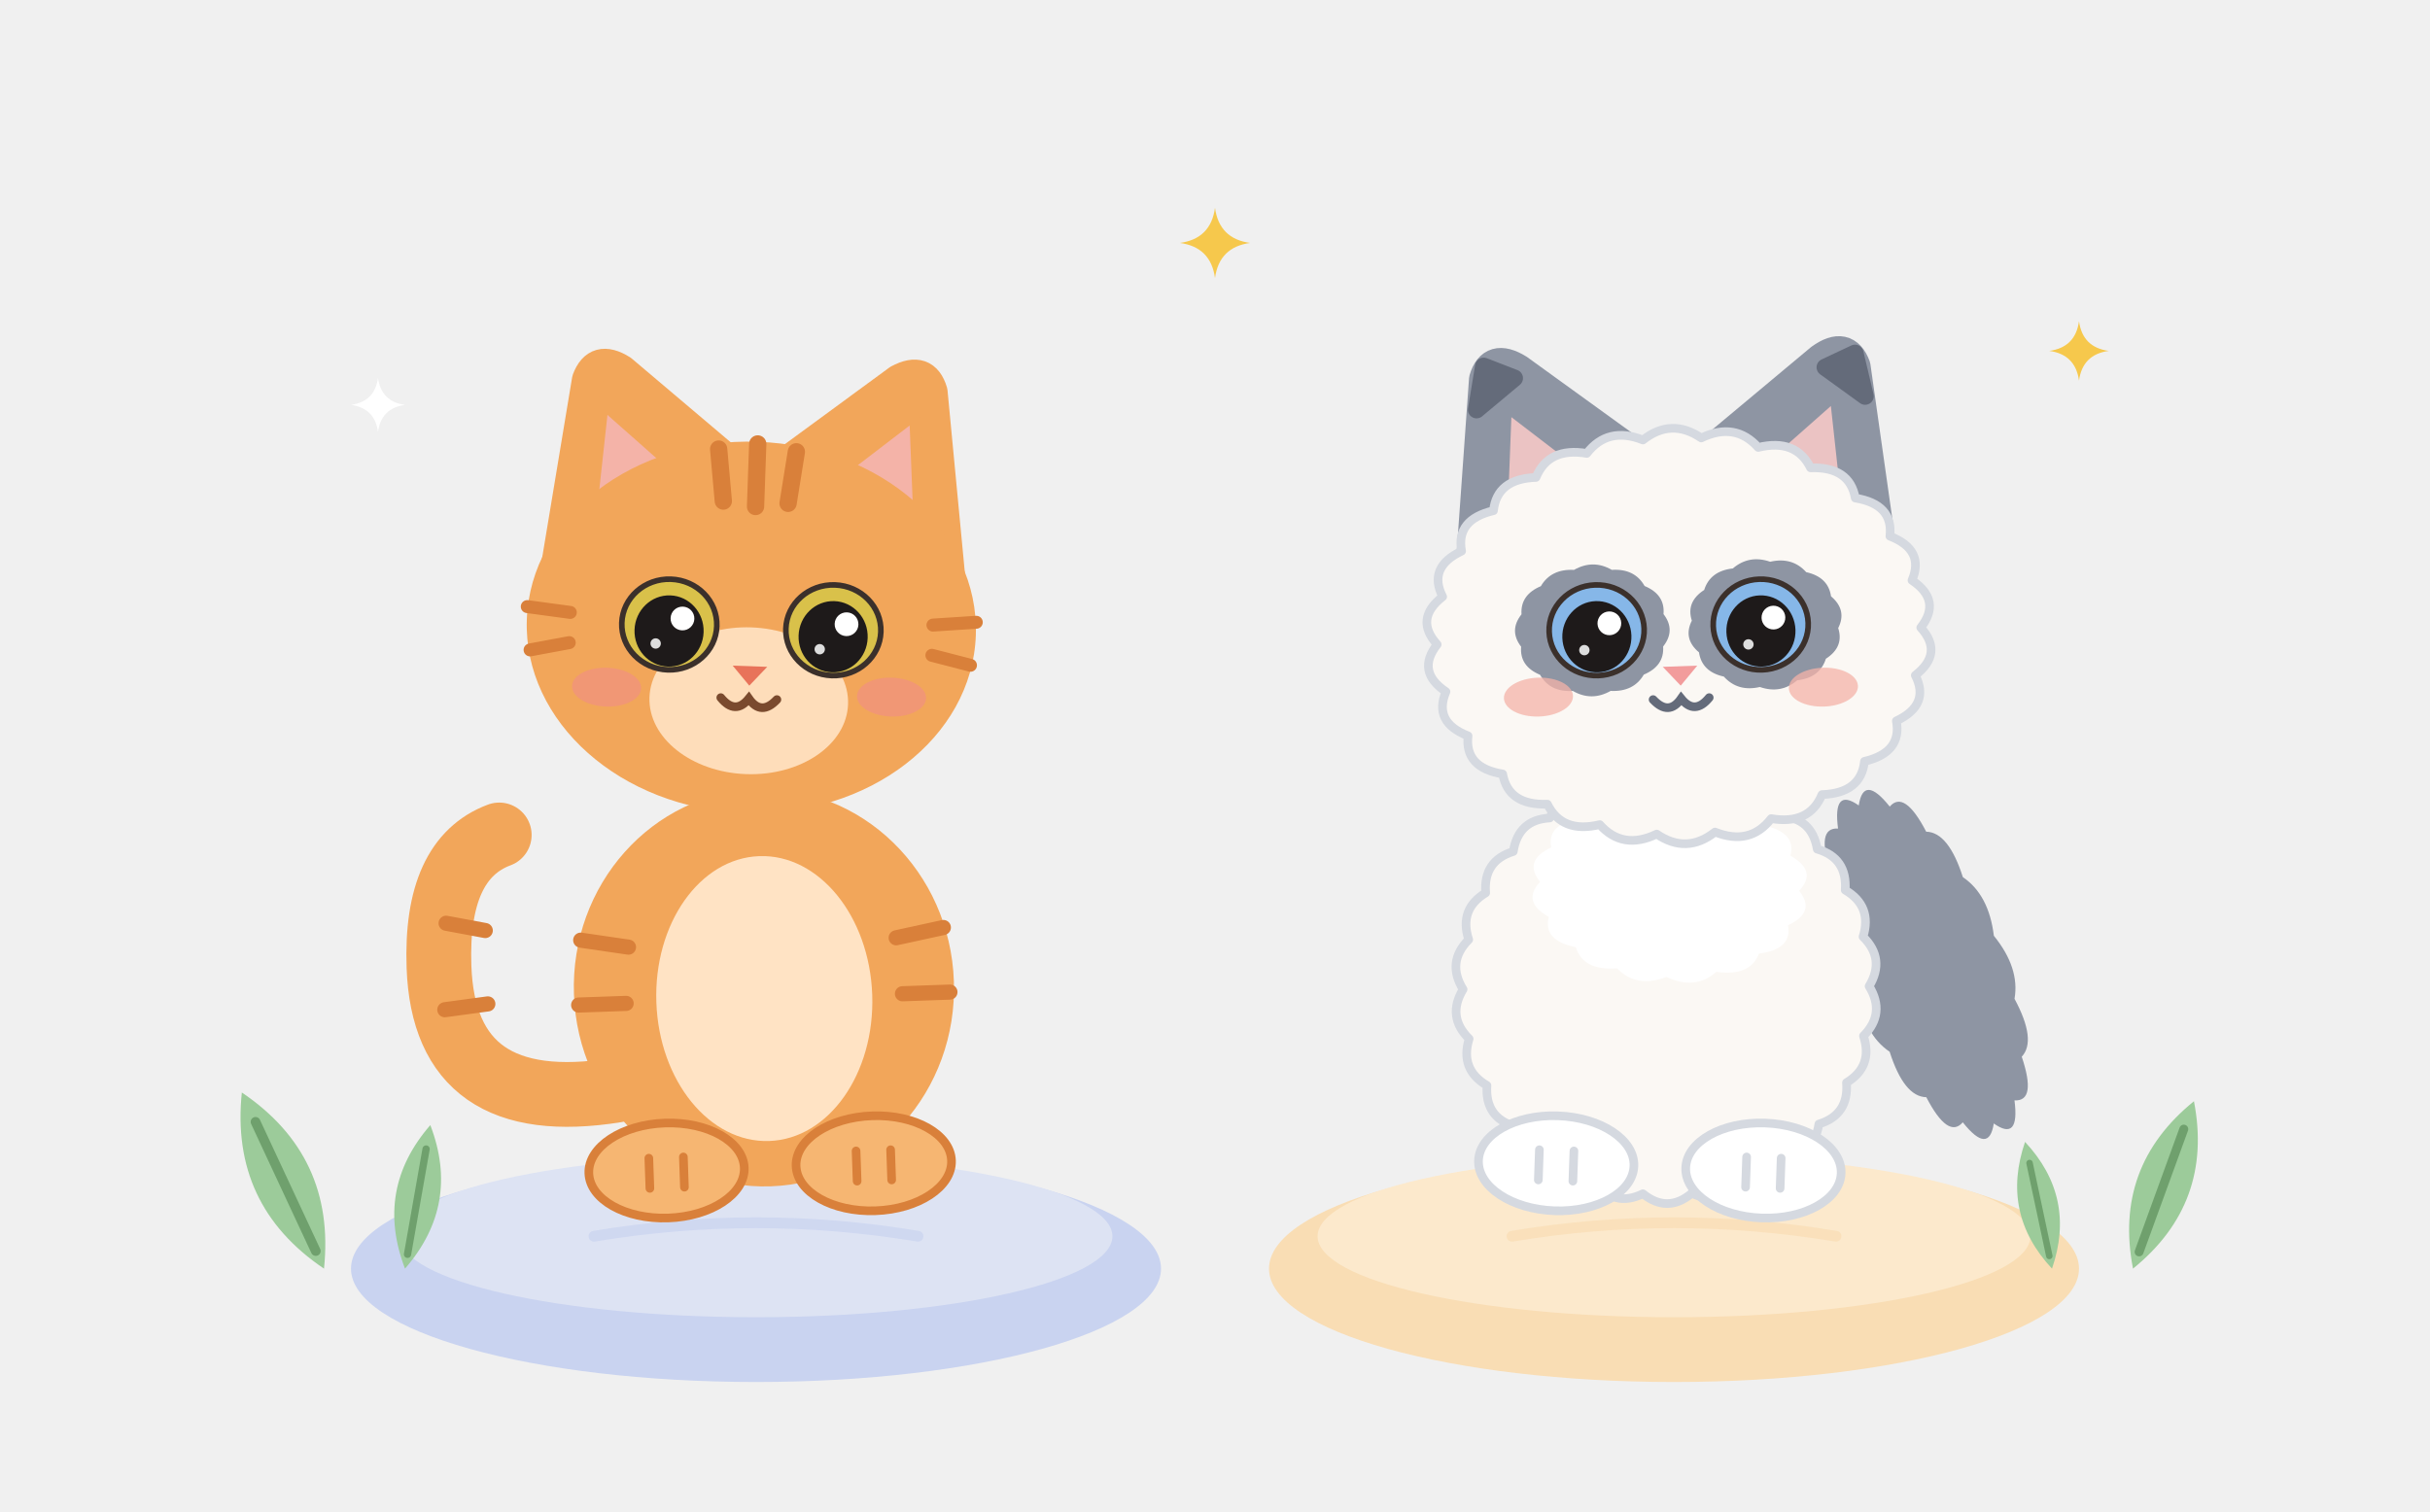
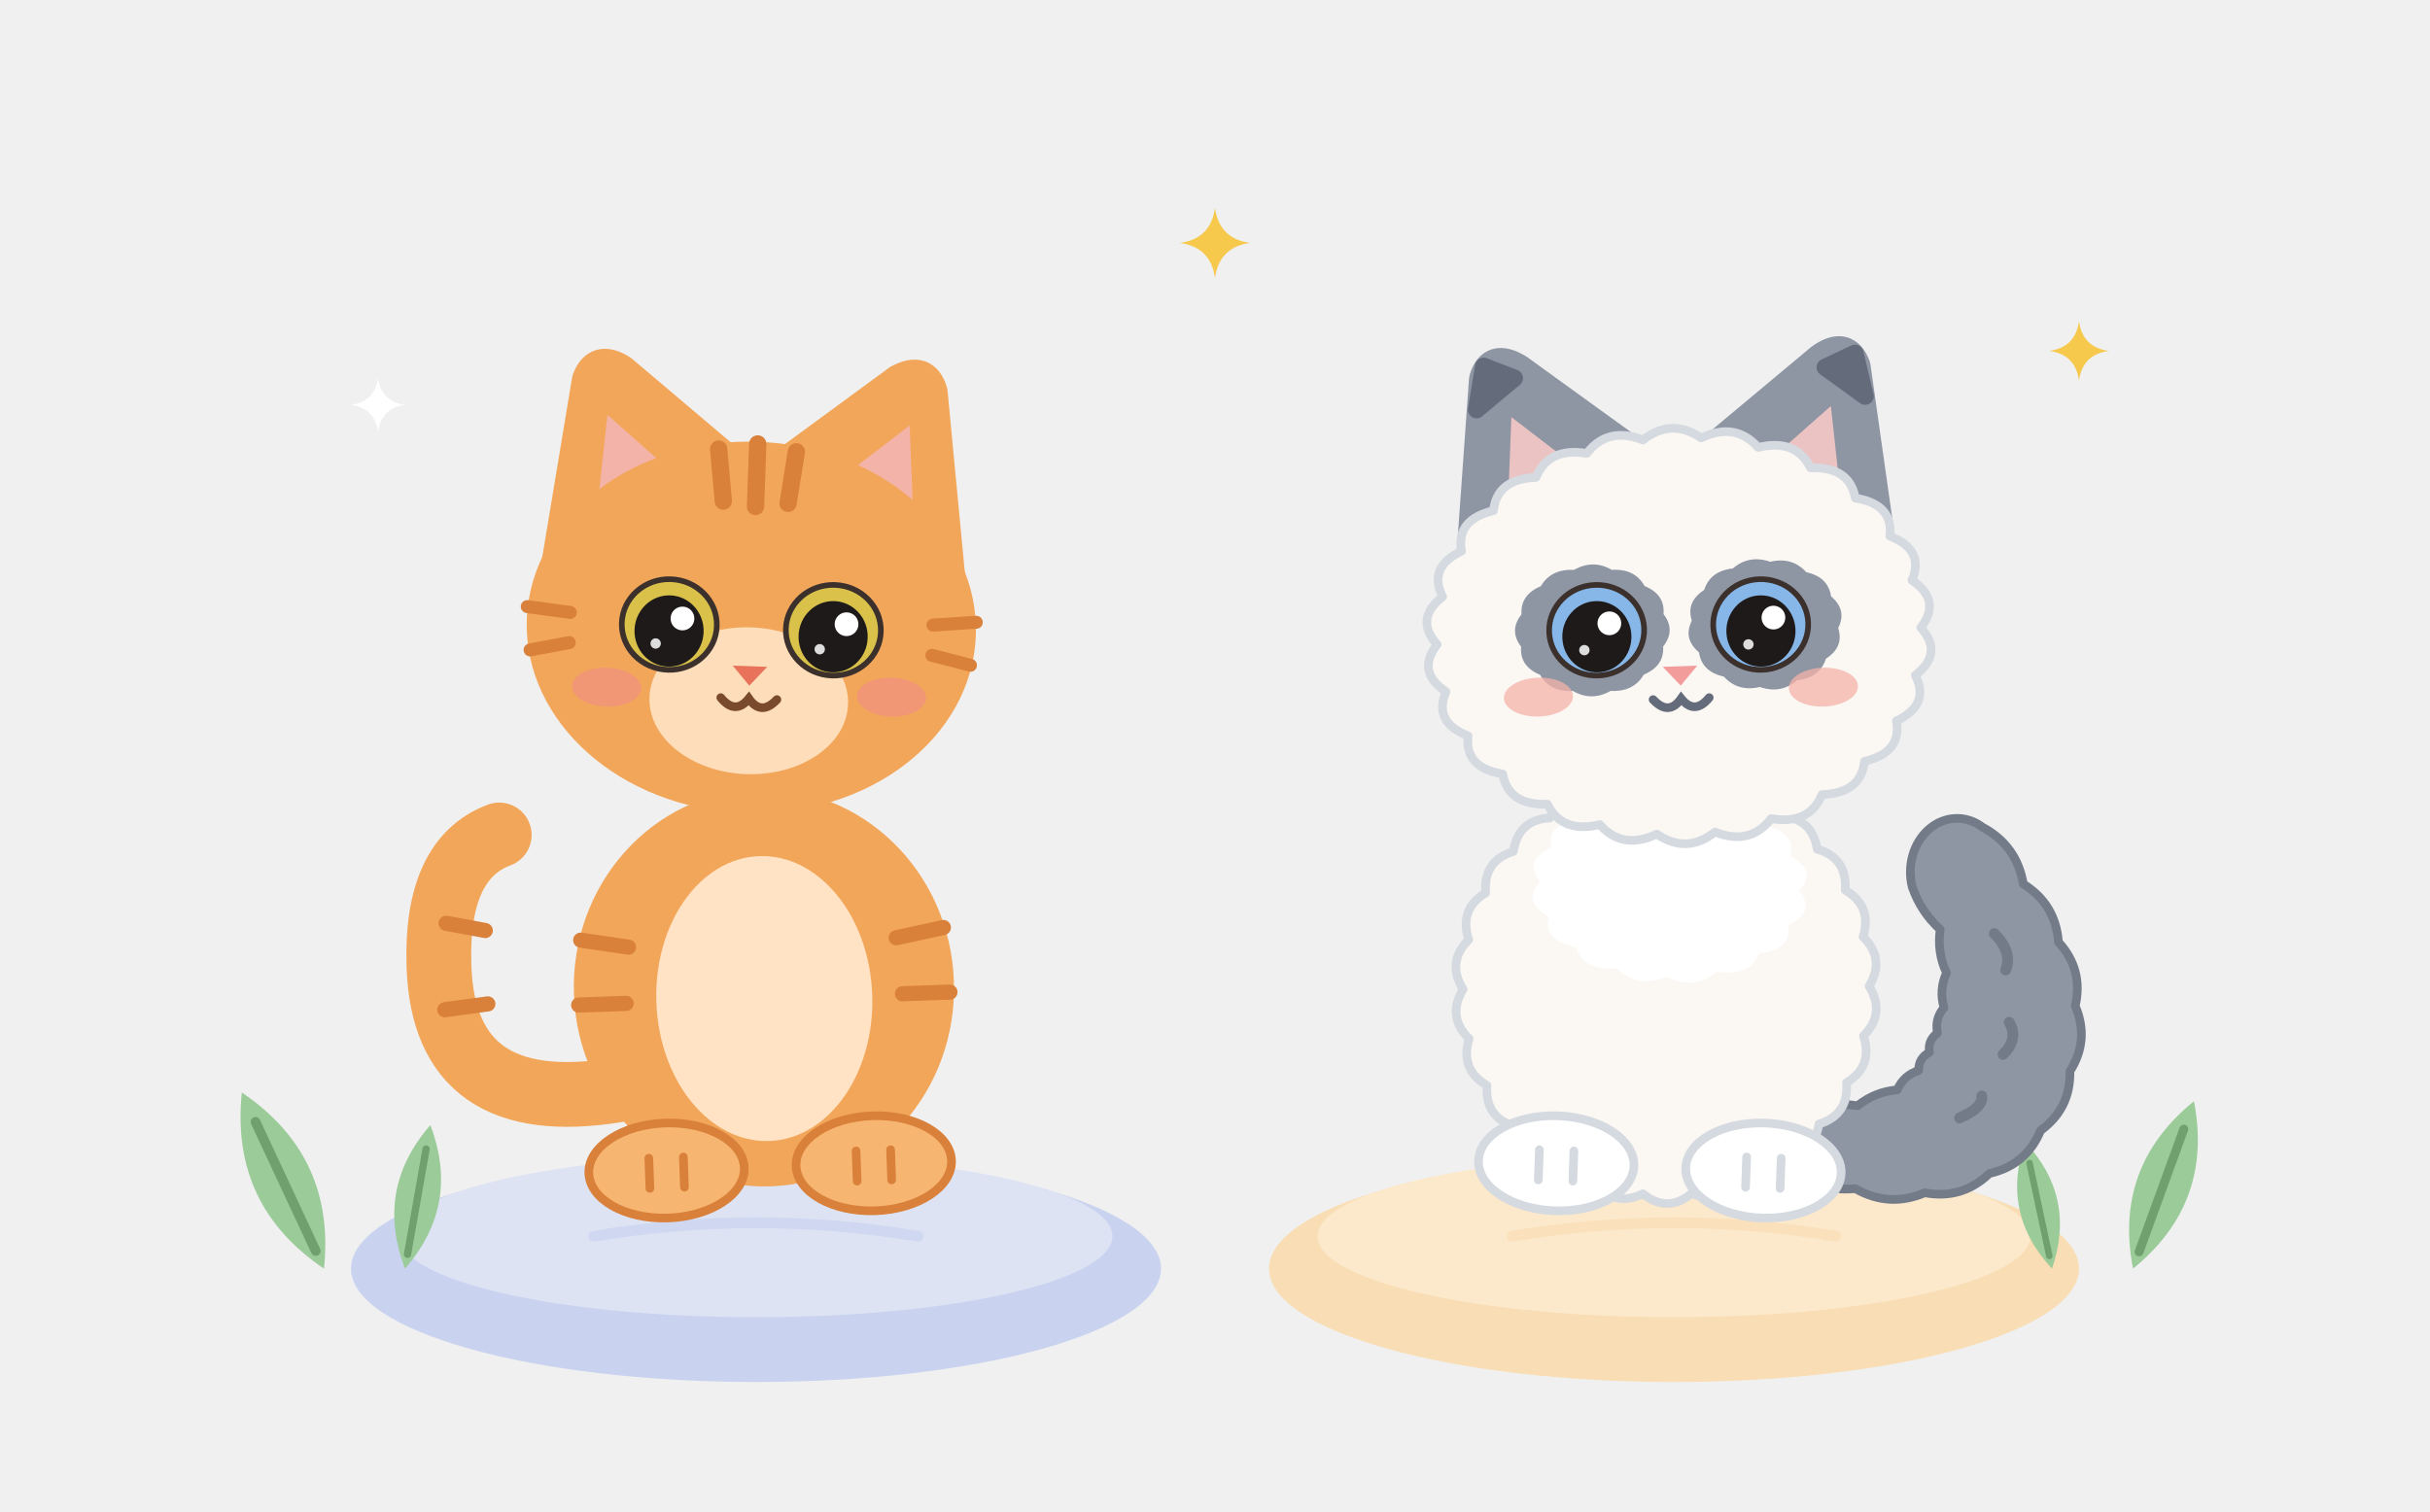
<svg xmlns="http://www.w3.org/2000/svg" width="900" height="560" viewBox="0 0 900 560">
  <ellipse cx="280" cy="470" rx="150" ry="42" fill="#C9D3F0" />
  <ellipse cx="280" cy="458" rx="132" ry="30" fill="#DDE3F3" />
  <path d="M220 458 Q280 448 340 458" fill="none" stroke="#C9D3F0" stroke-width="4" stroke-linecap="round" opacity=".7" />
  <ellipse cx="620" cy="470" rx="150" ry="42" fill="#F9DDB4" />
  <ellipse cx="620" cy="458" rx="132" ry="30" fill="#FCE9CC" />
  <path d="M560 458 Q620 448 680 458" fill="none" stroke="#F9DDB4" stroke-width="4" stroke-linecap="round" opacity=".7" />
  <g transform="translate(120 470) rotate(-25) scale(1.2)">
    <path d="M0 0 Q18 -30 0 -60 Q-18 -30 0 0Z" fill="#9CCB9A" />
    <path d="M0 -6 L0 -50" stroke="#6FA06D" stroke-width="3" stroke-linecap="round" />
  </g>
  <g transform="translate(150 470) rotate(10) scale(0.9)">
    <path d="M0 0 Q18 -30 0 -60 Q-18 -30 0 0Z" fill="#9CCB9A" />
    <path d="M0 -6 L0 -50" stroke="#6FA06D" stroke-width="3" stroke-linecap="round" />
  </g>
  <g transform="translate(790 470) rotate(20) scale(1.1)">
    <path d="M0 0 Q18 -30 0 -60 Q-18 -30 0 0Z" fill="#9CCB9A" />
    <path d="M0 -6 L0 -50" stroke="#6FA06D" stroke-width="3" stroke-linecap="round" />
  </g>
  <g transform="translate(760 470) rotate(-12) scale(0.8)">
    <path d="M0 0 Q18 -30 0 -60 Q-18 -30 0 0Z" fill="#9CCB9A" />
    <path d="M0 -6 L0 -50" stroke="#6FA06D" stroke-width="3" stroke-linecap="round" />
  </g>
  <g transform="translate(280 282) scale(0.8) rotate(-2)">
    <g transform="scale(-1 1)">
      <path d="M70 150 Q150 160 150 90 Q150 40 120 30" fill="none" stroke="#F2A65A" stroke-width="30" stroke-linecap="round" />
      <path d="M146 70 L128 74 M148 110 L128 108" stroke="#D9803A" stroke-width="7" stroke-linecap="round" />
    </g>
    <ellipse cx="0" cy="105" rx="88" ry="92" fill="#F2A65A" />
    <ellipse cx="0" cy="110" rx="50" ry="66" fill="#FFE3C4" />
    <path d="M-84 80 L-62 84 M-86 110 L-64 110 M84 80 L62 84 M86 110 L64 110" stroke="#D9803A" stroke-width="7" stroke-linecap="round" />
    <ellipse cx="-48" cy="188" rx="36" ry="22" fill="#F6B672" stroke="#D9803A" stroke-width="4" />
    <path d="M-56 182 L-56 196 M-40 182 L-40 196" stroke="#D9803A" stroke-width="4" stroke-linecap="round" />
    <ellipse cx="48" cy="188" rx="36" ry="22" fill="#F6B672" stroke="#D9803A" stroke-width="4" />
    <path d="M40 182 L40 196 M56 182 L56 196" stroke="#D9803A" stroke-width="4" stroke-linecap="round" />
    <g transform="translate(0 -62) rotate(4)">
      <g transform="scale(1 1)">
        <path d="M-92 -20 L-80 -112 Q-76 -124 -64 -117 L-12 -76Z" fill="#F2A65A" stroke="#F2A65A" stroke-width="14" stroke-linejoin="round" />
        <path d="M-74 -42 L-70 -96 L-36 -68Z" fill="#F4B3A8" />
      </g>
      <g transform="scale(-1 1)">
        <path d="M-92 -20 L-80 -112 Q-76 -124 -64 -117 L-12 -76Z" fill="#F2A65A" stroke="#F2A65A" stroke-width="14" stroke-linejoin="round" />
        <path d="M-74 -42 L-70 -96 L-36 -68Z" fill="#F4B3A8" />
      </g>
      <ellipse cx="0" cy="0" rx="104" ry="86" fill="#F2A65A" />
      <ellipse cx="0" cy="34" rx="46" ry="34" fill="#FFE3C4" opacity=".9" />
      <g stroke="#D9803A" stroke-width="8" stroke-linecap="round">
        <line x1="-18" y1="-82" x2="-15" y2="-58" />
        <line x1="0" y1="-85" x2="0" y2="-56" />
        <line x1="18" y1="-82" x2="15" y2="-58" />
      </g>
      <path d="M-104 -6 L-84 -4 M-102 14 L-84 10 M104 -6 L84 -4 M102 14 L84 10" stroke="#D9803A" stroke-width="6" stroke-linecap="round" />
      <ellipse cx="-38" cy="0" rx="22" ry="21" fill="#D9C14A" stroke="#3B302B" stroke-width="2.6" />
      <ellipse cx="-38" cy="3" rx="16" ry="16.5" fill="#1E1A1A" />
      <circle cx="-32" cy="-3" r="5.5" fill="#fff" />
      <circle cx="-44" cy="9" r="2.4" fill="#fff" opacity=".85" />
      <ellipse cx="38" cy="0" rx="22" ry="21" fill="#D9C14A" stroke="#3B302B" stroke-width="2.6" />
      <ellipse cx="38" cy="3" rx="16" ry="16.5" fill="#1E1A1A" />
      <circle cx="44" cy="-3" r="5.5" fill="#fff" />
      <circle cx="32" cy="9" r="2.4" fill="#fff" opacity=".85" />
      <ellipse cx="-66" cy="30" rx="16.0" ry="9.0" fill="#F08A8A" opacity=".55" />
      <ellipse cx="66" cy="30" rx="16.0" ry="9.0" fill="#F08A8A" opacity=".55" />
      <path d="M-8 18 L8 18 L0 27Z" fill="#E8735A" />
      <path d="M-13 33 Q-6 41 0 33 Q6 41 13 33" fill="none" stroke="#7A4A2E" stroke-width="4" stroke-linecap="round" />
    </g>
  </g>
  <g transform="translate(620 282) scale(0.8) rotate(2)">
    <g transform="scale(1 1)">
-       <g transform="translate(120 90) rotate(-25)">
-         <path d="M34.0 0.0 Q39.3 18.4 31.4 30.6 Q33.4 52.4 24.0 56.6 Q22.3 78.5 13.0 73.9 Q7.8 92.6 0.0 80.0 Q-7.8 92.6 -13.0 73.9 Q-22.3 78.5 -24.0 56.6 Q-33.4 52.4 -31.4 30.6 Q-39.3 18.4 -34.0 0.0 Q-39.3 -18.4 -31.4 -30.6 Q-33.4 -52.4 -24.0 -56.6 Q-22.3 -78.5 -13.0 -73.9 Q-7.8 -92.6 -0.0 -80.0 Q7.8 -92.6 13.0 -73.9 Q22.3 -78.5 24.0 -56.6 Q33.4 -52.4 31.4 -30.6 Q39.3 -18.4 34.0 0.0Z" fill="#8E95A3" />
-       </g>
+       <path d="M57.1 184.7 Q71.6 197.4 90.8 194.9 Q106.7 203.3 123.0 195.7 Q140.4 198.3 152.6 185.7 Q169.5 181.3 175.6 165.0 Q189.2 154.3 188.2 137.1 Q196.9 122.3 189.6 106.8 Q192.9 89.8 180.8 77.5 Q178.9 60.0 163.6 51.2 Q160.0 33.5 143.7 25.5 A21.4 24.6 0 0 0 112.3 54.5 Q116.7 65.8 125.9 73.6 Q124.7 84.1 129.5 93.6 Q126.2 101.5 128.9 109.7 Q124.7 115.0 126.3 121.6 Q121.8 125.1 122.9 130.6 Q117.9 133.5 118.2 139.2 Q111.3 141.7 108.6 148.5 Q98.4 149.7 90.5 156.5 Q76.4 154.9 62.9 159.3Z" fill="#8E95A3" stroke="#737A88" stroke-width="4" stroke-linejoin="round" />
+       <path d="M137.9 160.5 Q148.8 155.3 147.8 150.0" fill="none" stroke="#737A88" stroke-width="5" stroke-linecap="round" />
+       <path d="M157.0 130.4 Q164.1 122.9 159.3 115.4" fill="none" stroke="#737A88" stroke-width="5" stroke-linecap="round" />
+       <path d="M156.8 91.3 Q159.9 83.0 151.0 74.6" fill="none" stroke="#737A88" stroke-width="5" stroke-linecap="round" />
    </g>
    <path d="M92.1 124.1 Q97.2 138.0 85.0 146.0 Q86.7 160.8 72.9 165.6 Q71.1 180.4 56.6 181.7 Q51.4 195.5 37.0 193.3 Q28.6 205.5 15.2 199.7 Q4.3 209.5 -7.4 200.7 Q-20.4 207.6 -29.6 196.1 Q-43.8 199.6 -50.1 186.2 Q-64.7 186.1 -67.7 171.6 Q-81.8 168.0 -81.3 153.1 Q-94.2 146.1 -90.3 131.8 Q-101.1 121.9 -93.9 109.0 Q-102.1 96.7 -92.1 85.9 Q-97.2 72.0 -85.0 64.0 Q-86.7 49.2 -72.9 44.4 Q-71.1 29.6 -56.6 28.3 Q-51.4 14.5 -37.0 16.7 Q-28.6 4.5 -15.2 10.3 Q-4.3 0.5 7.4 9.3 Q20.4 2.4 29.6 13.9 Q43.8 10.4 50.1 23.8 Q64.7 23.9 67.7 38.4 Q81.8 42.0 81.3 56.9 Q94.2 63.9 90.3 78.2 Q101.1 88.1 93.9 101.0 Q102.1 113.3 92.1 124.1Z" fill="#FBF8F4" stroke="#D5D9E0" stroke-width="4" stroke-linejoin="round" />
    <path d="M60.0 58.0 Q68.3 67.5 55.4 74.1 Q57.9 85.1 42.4 87.7 Q38.7 98.5 23.0 96.8 Q13.6 105.8 0.0 100.0 Q-13.6 105.8 -23.0 96.8 Q-38.7 98.5 -42.4 87.7 Q-57.9 85.1 -55.4 74.1 Q-68.3 67.5 -60.0 58.0 Q-68.3 48.5 -55.4 41.9 Q-57.9 30.9 -42.4 28.3 Q-38.7 17.5 -23.0 19.2 Q-13.6 10.2 -0.0 16.0 Q13.6 10.2 23.0 19.2 Q38.7 17.5 42.4 28.3 Q57.9 30.9 55.4 41.9 Q68.3 48.5 60.0 58.0Z" fill="#FFFFFF" />
    <ellipse cx="-48" cy="188" rx="36" ry="22" fill="#FFFFFF" stroke="#D5D9E0" stroke-width="4" />
    <path d="M-56 182 L-56 196 M-40 182 L-40 196" stroke="#D5D9E0" stroke-width="4" stroke-linecap="round" />
    <ellipse cx="48" cy="188" rx="36" ry="22" fill="#FFFFFF" stroke="#D5D9E0" stroke-width="4" />
    <path d="M40 182 L40 196 M56 182 L56 196" stroke="#D5D9E0" stroke-width="4" stroke-linecap="round" />
    <g transform="translate(0 -62) rotate(-4)">
      <g transform="scale(1 1)">
        <path d="M-96 -24 L-86 -118 Q-82 -130 -70 -122 L-16 -80Z" fill="#8E95A3" stroke="#8E95A3" stroke-width="14" stroke-linejoin="round" />
        <path d="M-90 -104 L-86 -124 L-72 -118Z" fill="#646B7A" stroke="#646B7A" stroke-width="8" stroke-linejoin="round" />
        <path d="M-78 -46 L-74 -100 L-40 -72Z" fill="#EBC3C3" />
      </g>
      <g transform="scale(-1 1)">
        <path d="M-96 -24 L-86 -118 Q-82 -130 -70 -122 L-16 -80Z" fill="#8E95A3" stroke="#8E95A3" stroke-width="14" stroke-linejoin="round" />
        <path d="M-90 -104 L-86 -124 L-72 -118Z" fill="#646B7A" stroke="#646B7A" stroke-width="8" stroke-linejoin="round" />
        <path d="M-78 -46 L-74 -100 L-40 -72Z" fill="#EBC3C3" />
      </g>
      <path d="M112.0 4.0 Q122.3 16.2 108.7 26.0 Q115.2 39.9 99.2 46.8 Q101.4 61.5 83.8 65.0 Q81.7 79.7 63.6 79.7 Q57.3 93.6 39.7 90.0 Q29.5 102.3 13.5 95.3 Q-0.0 105.2 -13.5 95.3 Q-29.5 102.3 -39.7 90.0 Q-57.3 93.6 -63.6 79.7 Q-81.7 79.7 -83.8 65.0 Q-101.4 61.5 -99.2 46.8 Q-115.2 39.9 -108.7 26.0 Q-122.3 16.2 -112.0 4.0 Q-122.3 -8.2 -108.7 -18.0 Q-115.2 -31.9 -99.2 -38.8 Q-101.4 -53.5 -83.8 -57.0 Q-81.7 -71.7 -63.6 -71.7 Q-57.3 -85.6 -39.7 -82.0 Q-29.5 -94.3 -13.5 -87.3 Q-0.0 -97.2 13.5 -87.3 Q29.5 -94.3 39.7 -82.0 Q57.3 -85.6 63.6 -71.7 Q81.7 -71.7 83.8 -57.0 Q101.4 -53.5 99.2 -38.8 Q115.2 -31.9 108.7 -18.0 Q122.3 -8.2 112.0 4.0Z" fill="#FBF8F4" stroke="#D5D9E0" stroke-width="4" stroke-linejoin="round" />
      <path d="M-7.5 8.6 Q-7.2 17.6 -16.9 21.3 Q-21.9 29.2 -32.5 28.3 Q-41.5 33.0 -50.0 27.7 Q-60.6 28.0 -64.9 19.7 Q-74.3 15.4 -73.2 6.4 Q-78.7 -1.3 -72.5 -8.6 Q-72.8 -17.6 -63.1 -21.3 Q-58.1 -29.2 -47.5 -28.3 Q-38.5 -33.0 -30.0 -27.7 Q-19.4 -28.0 -15.1 -19.7 Q-5.7 -15.4 -6.8 -6.4 Q-1.3 1.3 -7.5 8.6Z" fill="#8E95A3" />
      <path d="M73.8 2.9 Q76.3 11.7 67.6 16.9 Q64.5 25.6 54.0 26.4 Q46.2 32.6 36.6 28.9 Q26.3 30.9 20.1 23.5 Q10.0 20.9 9.0 11.9 Q1.7 5.3 6.2 -2.9 Q3.7 -11.7 12.4 -16.9 Q15.5 -25.6 26.0 -26.4 Q33.8 -32.6 43.4 -28.9 Q53.7 -30.9 59.9 -23.5 Q70.0 -20.9 71.0 -11.9 Q78.3 -5.3 73.8 2.9Z" fill="#8E95A3" />
      <ellipse cx="-38" cy="0" rx="22" ry="21" fill="#86B7E8" stroke="#3B302B" stroke-width="2.6" />
      <ellipse cx="-38" cy="3" rx="16" ry="16.5" fill="#1E1A1A" />
      <circle cx="-32" cy="-3" r="5.5" fill="#fff" />
      <circle cx="-44" cy="9" r="2.4" fill="#fff" opacity=".85" />
      <ellipse cx="38" cy="0" rx="22" ry="21" fill="#86B7E8" stroke="#3B302B" stroke-width="2.6" />
      <ellipse cx="38" cy="3" rx="16" ry="16.5" fill="#1E1A1A" />
      <circle cx="44" cy="-3" r="5.5" fill="#fff" />
      <circle cx="32" cy="9" r="2.4" fill="#fff" opacity=".85" />
      <ellipse cx="-66" cy="30" rx="16.0" ry="9.0" fill="#F4B3A8" opacity=".75" />
      <ellipse cx="66" cy="30" rx="16.0" ry="9.0" fill="#F4B3A8" opacity=".75" />
      <path d="M-8 18 L8 18 L0 27Z" fill="#F29C9C" />
      <path d="M-13 33 Q-6 41 0 33 Q6 41 13 33" fill="none" stroke="#646B7A" stroke-width="4" stroke-linecap="round" />
    </g>
  </g>
  <path transform="translate(450 90) scale(1.3)" d="M0 -10 Q1.2 -1.2 10 0 Q1.2 1.2 0 10 Q-1.2 1.2 -10 0 Q-1.2 -1.2 0 -10Z" fill="#F6C84C" />
  <path transform="translate(140 150) scale(1.0)" d="M0 -10 Q1.2 -1.2 10 0 Q1.2 1.2 0 10 Q-1.2 1.2 -10 0 Q-1.2 -1.2 0 -10Z" fill="#fff" />
  <path transform="translate(770 130) scale(1.1)" d="M0 -10 Q1.2 -1.2 10 0 Q1.2 1.2 0 10 Q-1.2 1.2 -10 0 Q-1.2 -1.2 0 -10Z" fill="#F6C84C" />
</svg>
